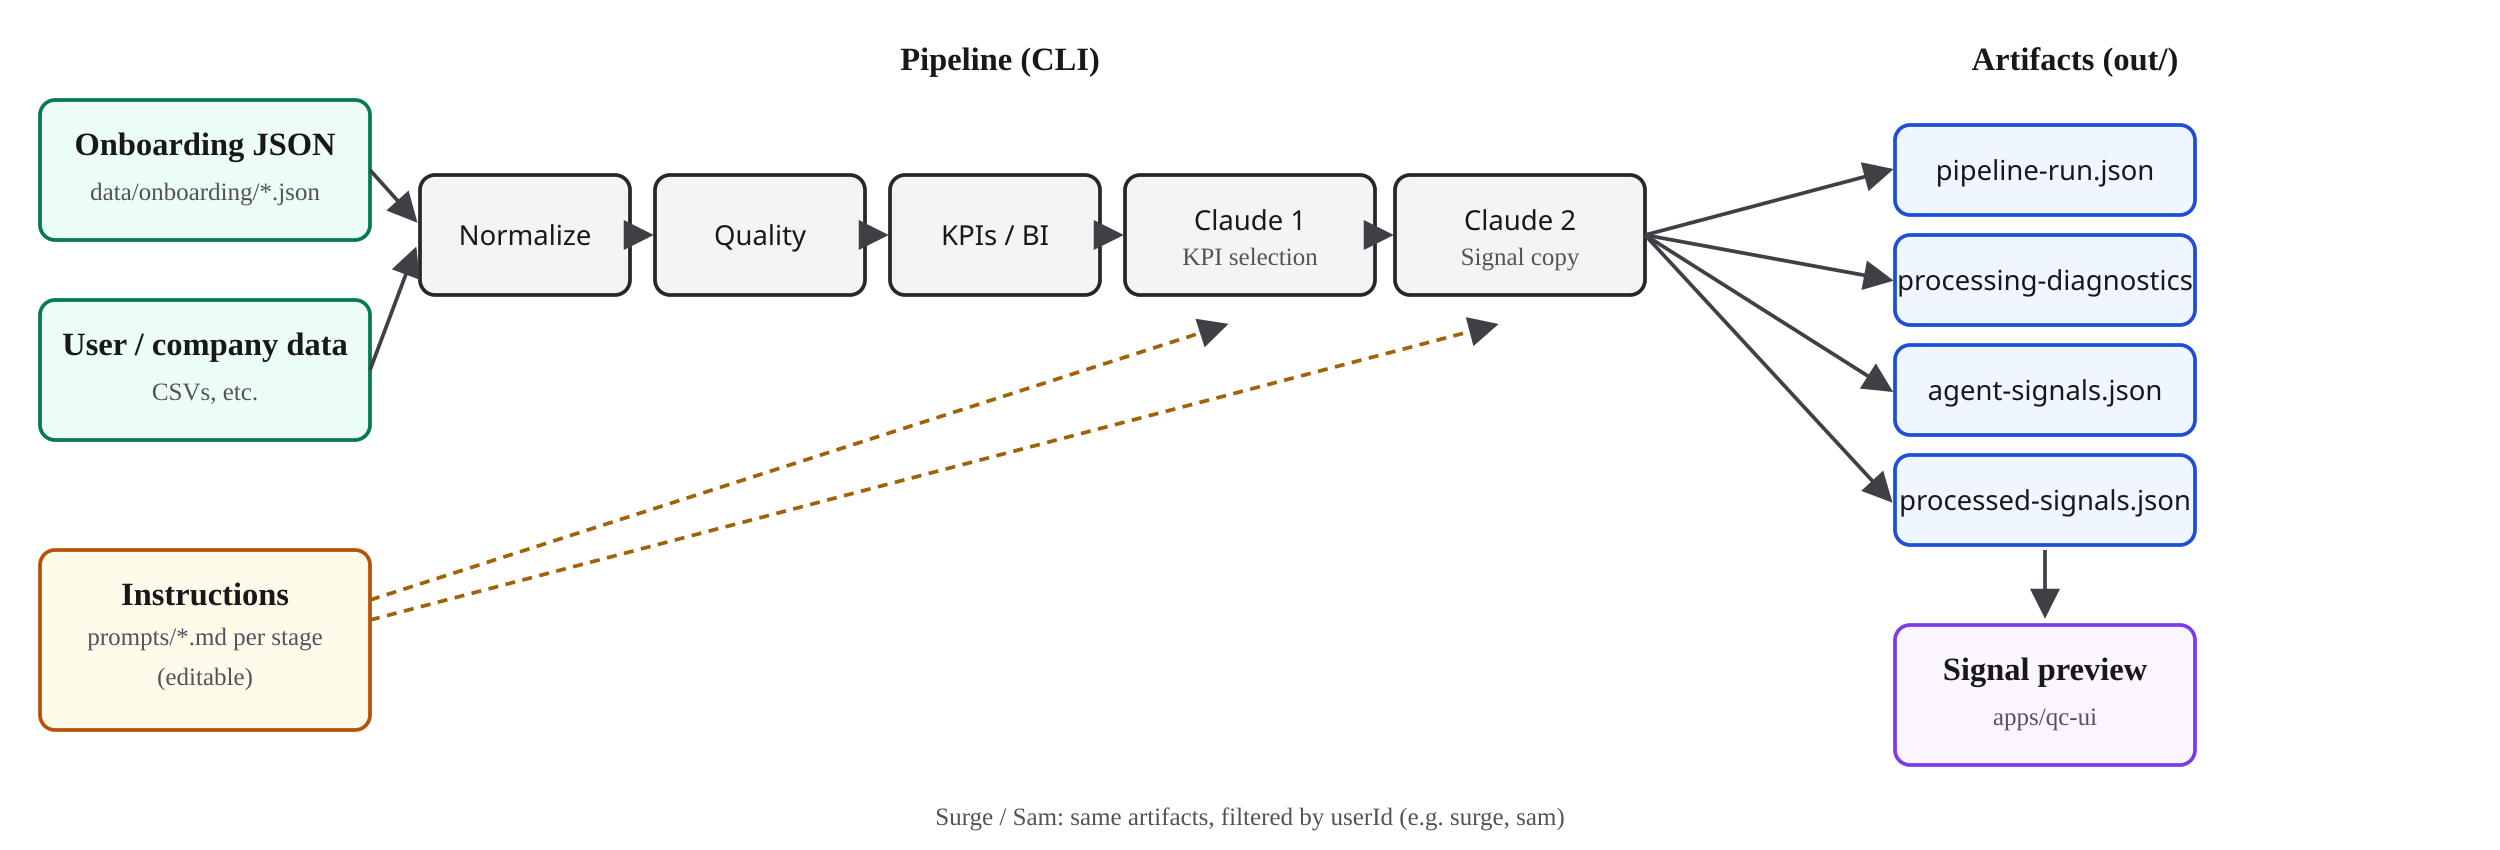
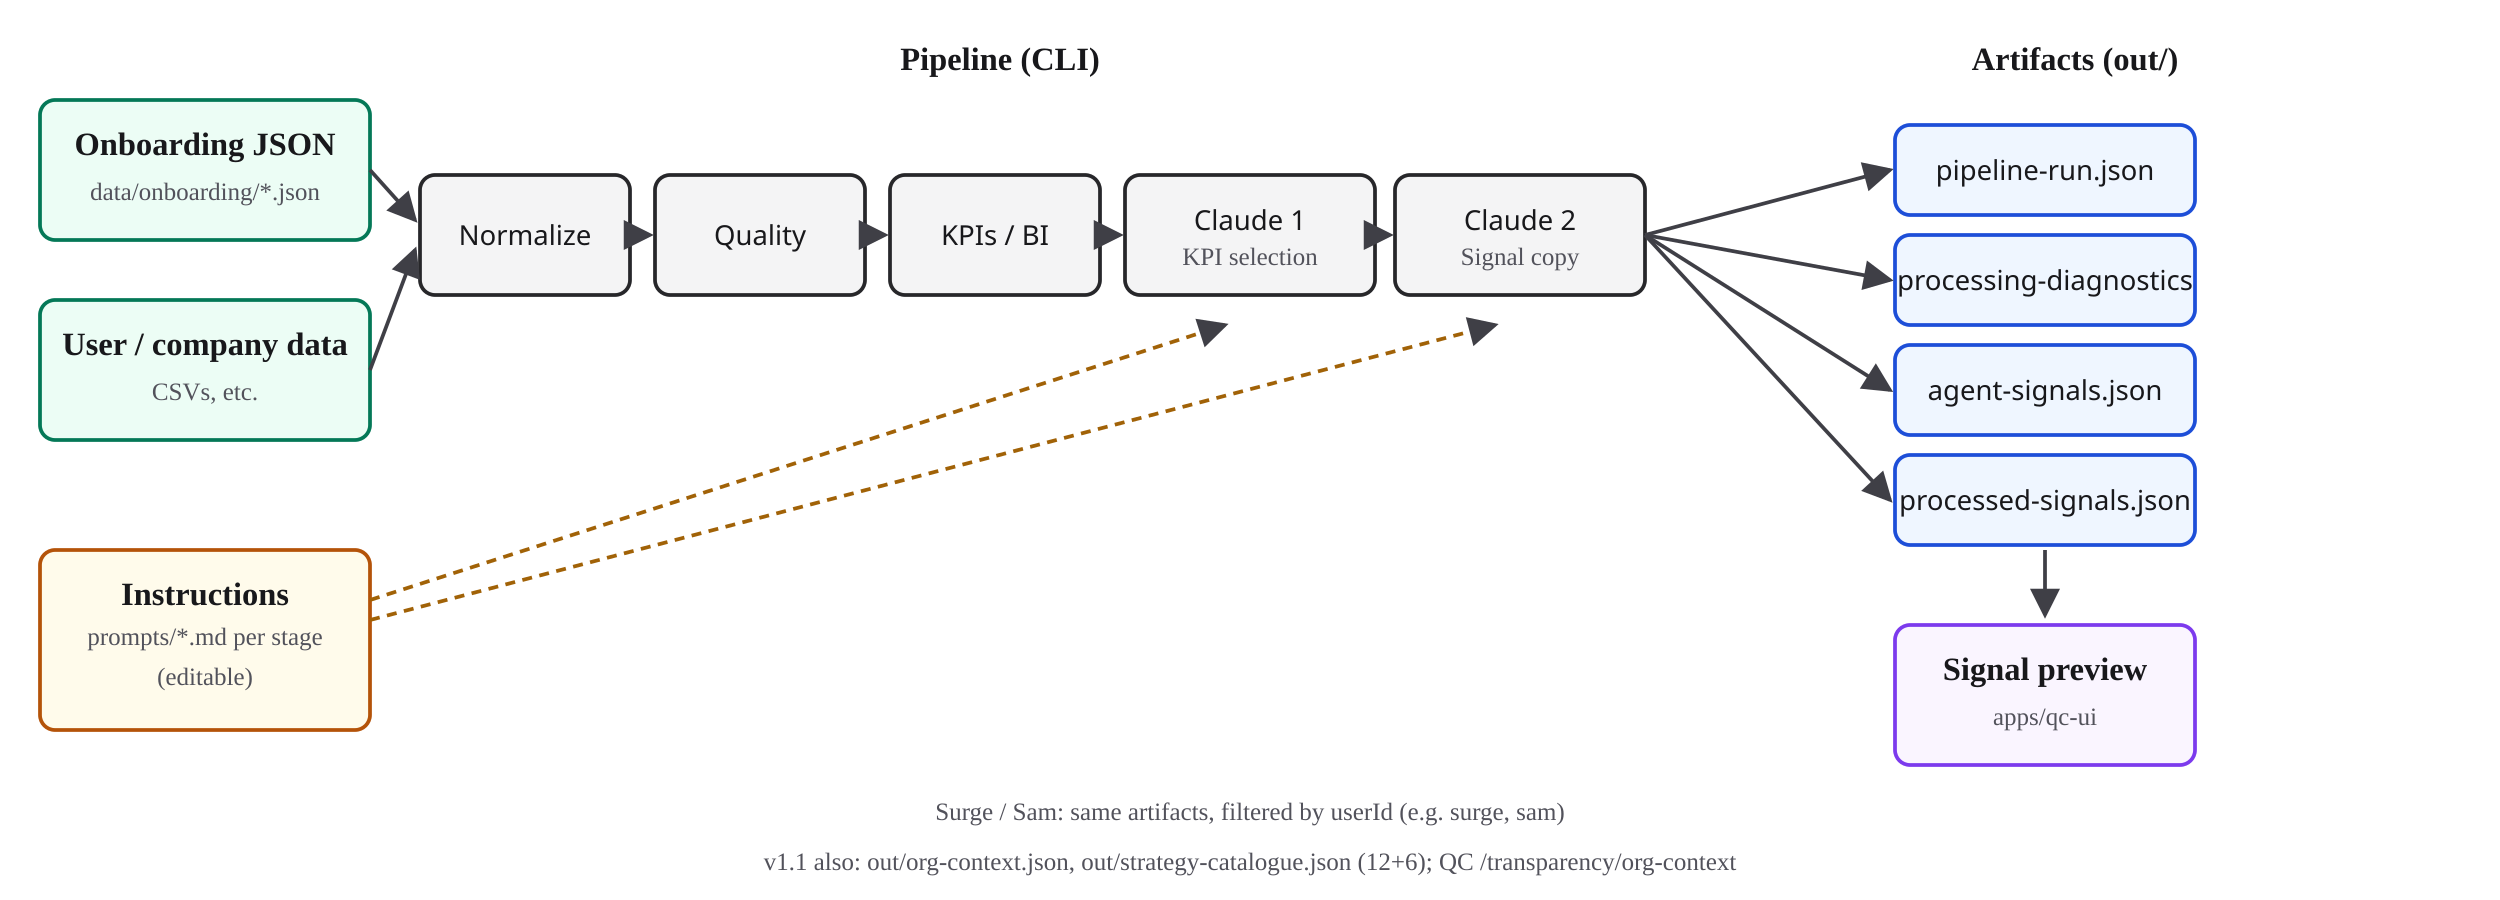
- <svg xmlns="http://www.w3.org/2000/svg" viewBox="0 0 1000 340" width="1000" height="340" role="img" aria-labelledby="title desc">
+ <svg xmlns="http://www.w3.org/2000/svg" viewBox="0 0 1000 360" width="1000" height="360" role="img" aria-labelledby="title desc">
  <defs>
    <style type="text/css">
      .box { fill: #f4f4f5; stroke: #27272a; stroke-width: 1.5; rx: 6; }
      .box-in { fill: #ecfdf5; stroke: #047857; }
      .box-out { fill: #eff6ff; stroke: #1d4ed8; }
      .box-ui { fill: #faf5ff; stroke: #7c3aed; }
      .box-p { fill: #fffbeb; stroke: #b45309; }
      .lbl { font-family: ui-sans-serif, system-ui, sans-serif; font-size: 11px; fill: #18181b; }
      .lbl-sm { font-size: 10px; fill: #52525b; }
      .hdr { font-size: 13px; font-weight: 600; fill: #18181b; }
      .arrow { stroke: #3f3f46; stroke-width: 1.5; fill: none; marker-end: url(#m); }
      .dash { stroke-dasharray: 4 3; stroke: #a16207; }
    </style>
    <marker id="m" markerWidth="8" markerHeight="8" refX="7" refY="4" orient="auto">
      <polygon points="0 0, 8 4, 0 8" fill="#3f3f46" />
    </marker>
  </defs>
  <rect class="box box-in" x="16" y="40" width="132" height="56" />
  <text class="hdr" x="82" y="62" text-anchor="middle">Onboarding JSON</text>
  <text class="lbl-sm" x="82" y="80" text-anchor="middle">data/onboarding/*.json</text>
  <rect class="box box-in" x="16" y="120" width="132" height="56" />
  <text class="hdr" x="82" y="142" text-anchor="middle">User / company data</text>
  <text class="lbl-sm" x="82" y="160" text-anchor="middle">CSVs, etc.</text>
  <rect class="box box-p" x="16" y="220" width="132" height="72" />
  <text class="hdr" x="82" y="242" text-anchor="middle">Instructions</text>
  <text class="lbl-sm" x="82" y="258" text-anchor="middle">prompts/*.md per stage</text>
  <text class="lbl-sm" x="82" y="274" text-anchor="middle">(editable)</text>
  <text class="hdr" x="400" y="28" text-anchor="middle">Pipeline (CLI)</text>
  <rect class="box" x="168" y="70" width="84" height="48" />
  <text class="lbl" x="210" y="98" text-anchor="middle">Normalize</text>
  <rect class="box" x="262" y="70" width="84" height="48" />
  <text class="lbl" x="304" y="98" text-anchor="middle">Quality</text>
  <rect class="box" x="356" y="70" width="84" height="48" />
  <text class="lbl" x="398" y="98" text-anchor="middle">KPIs / BI</text>
  <rect class="box" x="450" y="70" width="100" height="48" />
  <text class="lbl" x="500" y="92" text-anchor="middle">Claude 1</text>
  <text class="lbl-sm" x="500" y="106" text-anchor="middle">KPI selection</text>
  <rect class="box" x="558" y="70" width="100" height="48" />
  <text class="lbl" x="608" y="92" text-anchor="middle">Claude 2</text>
  <text class="lbl-sm" x="608" y="106" text-anchor="middle">Signal copy</text>
  <line class="arrow" x1="252" y1="94" x2="260" y2="94" />
  <line class="arrow" x1="346" y1="94" x2="354" y2="94" />
  <line class="arrow" x1="440" y1="94" x2="448" y2="94" />
  <line class="arrow" x1="550" y1="94" x2="556" y2="94" />
  <line class="arrow" x1="148" y1="68" x2="166" y2="88" />
  <line class="arrow" x1="148" y1="148" x2="166" y2="100" />
  <line class="arrow dash" x1="148" y1="240" x2="490" y2="130" />
  <line class="arrow dash" x1="148" y1="248" x2="598" y2="130" />
  <text class="hdr" x="830" y="28" text-anchor="middle">Artifacts (out/)</text>
  <rect class="box box-out" x="758" y="50" width="120" height="36" />
  <text class="lbl" x="818" y="72" text-anchor="middle">pipeline-run.json</text>
  <rect class="box box-out" x="758" y="94" width="120" height="36" />
  <text class="lbl" x="818" y="116" text-anchor="middle">processing-diagnostics</text>
  <rect class="box box-out" x="758" y="138" width="120" height="36" />
  <text class="lbl" x="818" y="160" text-anchor="middle">agent-signals.json</text>
  <rect class="box box-out" x="758" y="182" width="120" height="36" />
  <text class="lbl" x="818" y="204" text-anchor="middle">processed-signals.json</text>
  <line class="arrow" x1="658" y1="94" x2="756" y2="68" />
  <line class="arrow" x1="658" y1="94" x2="756" y2="112" />
  <line class="arrow" x1="658" y1="94" x2="756" y2="156" />
  <line class="arrow" x1="658" y1="94" x2="756" y2="200" />
  <rect class="box box-ui" x="758" y="250" width="120" height="56" />
  <text class="hdr" x="818" y="272" text-anchor="middle">Signal preview</text>
  <text class="lbl-sm" x="818" y="290" text-anchor="middle">apps/qc-ui</text>
  <line class="arrow" x1="818" y1="220" x2="818" y2="246" />
-   <text class="lbl-sm" x="500" y="330" text-anchor="middle">Surge / Sam: same artifacts, filtered by userId (e.g. surge, sam)</text>
+   <text class="lbl-sm" x="500" y="328" text-anchor="middle">Surge / Sam: same artifacts, filtered by userId (e.g. surge, sam)</text>
+   <text class="lbl-sm" x="500" y="348" text-anchor="middle">v1.1 also: out/org-context.json, out/strategy-catalogue.json (12+6); QC /transparency/org-context</text>
</svg>
